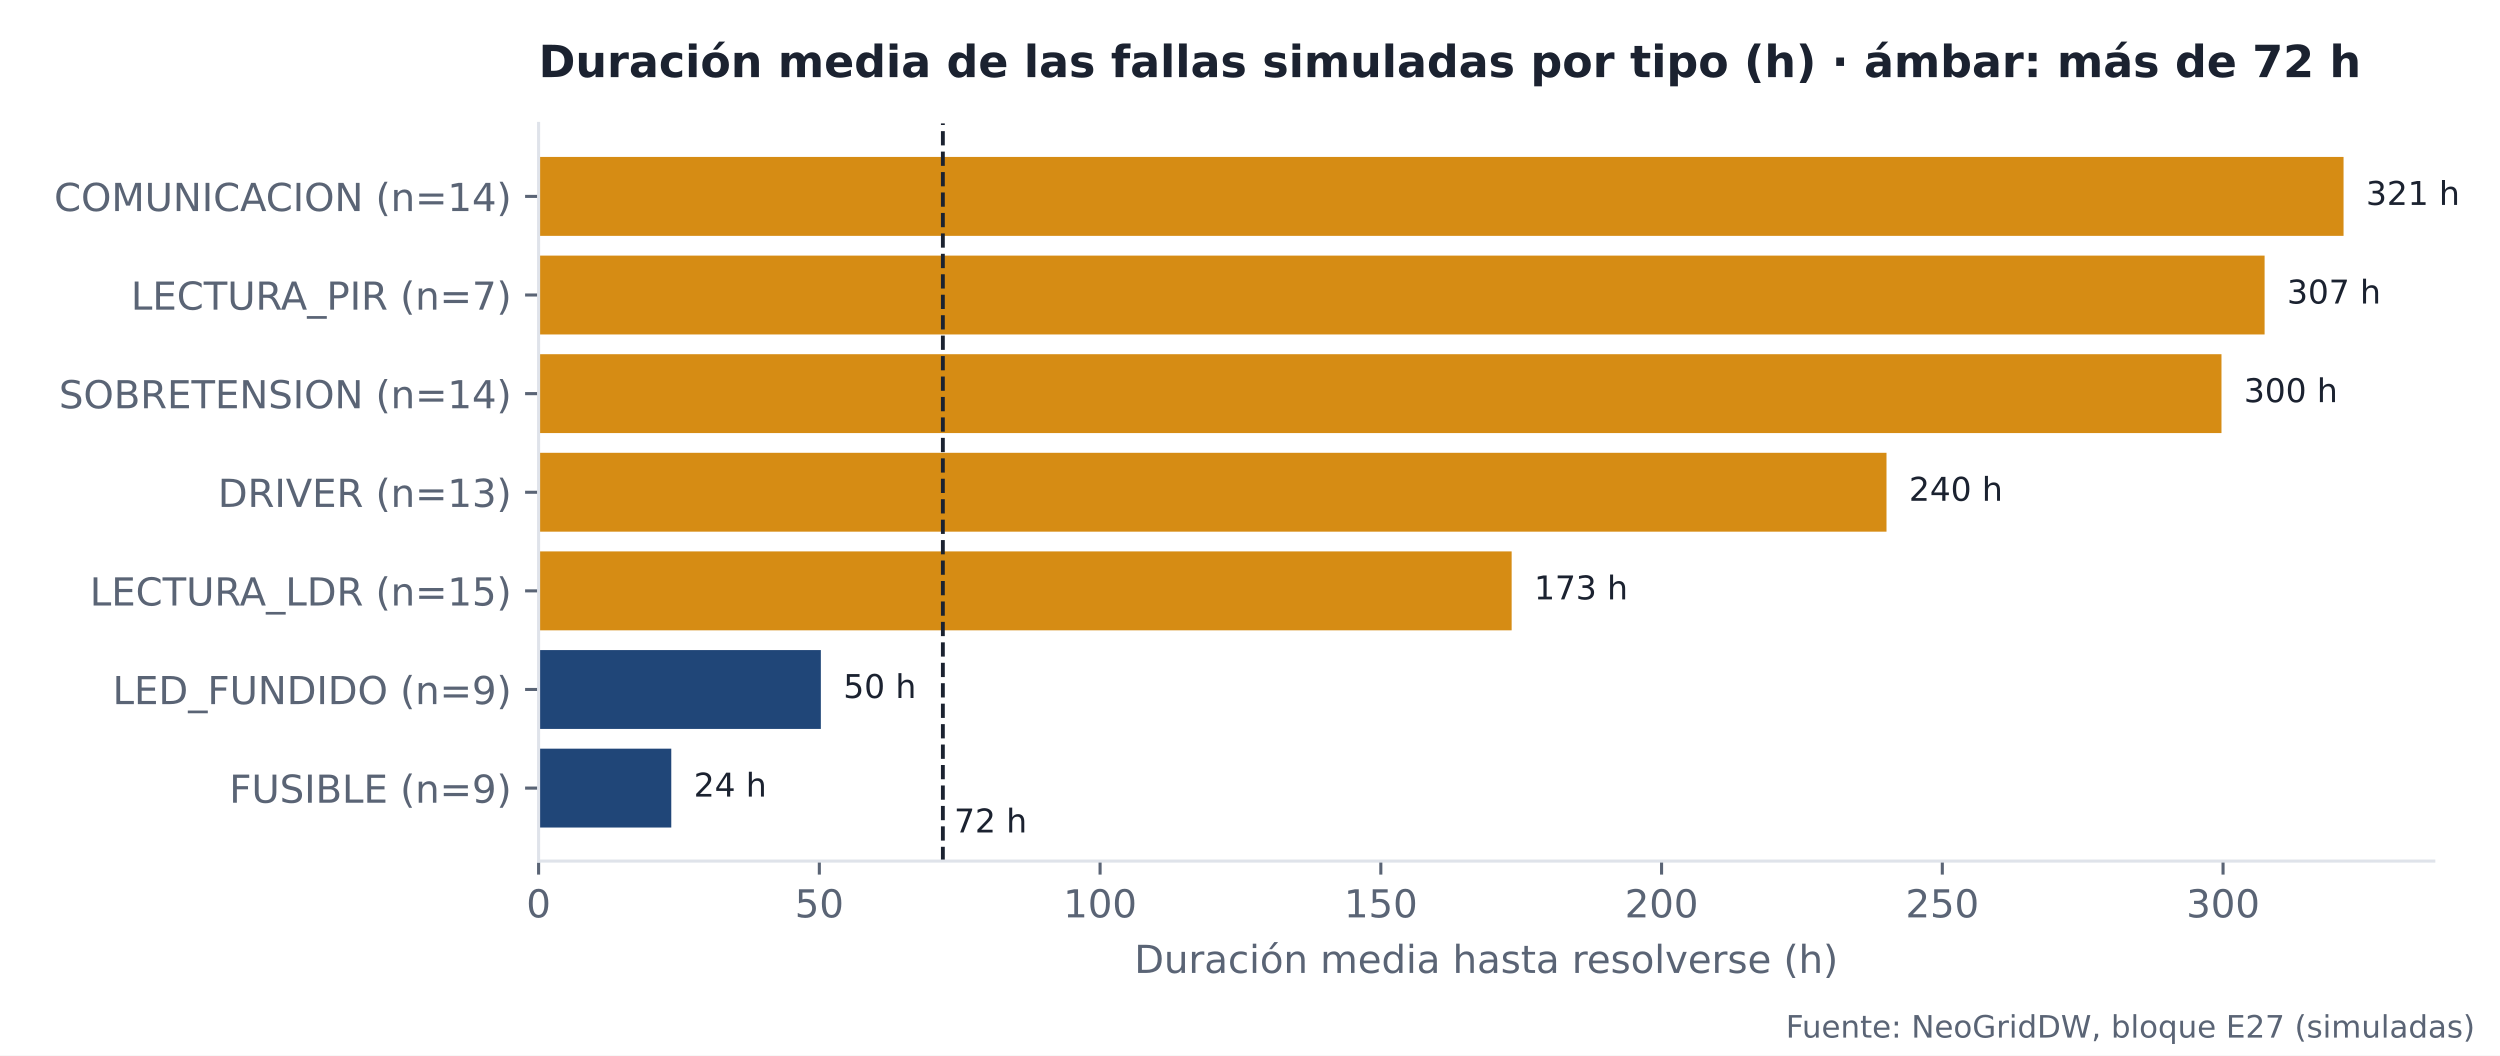
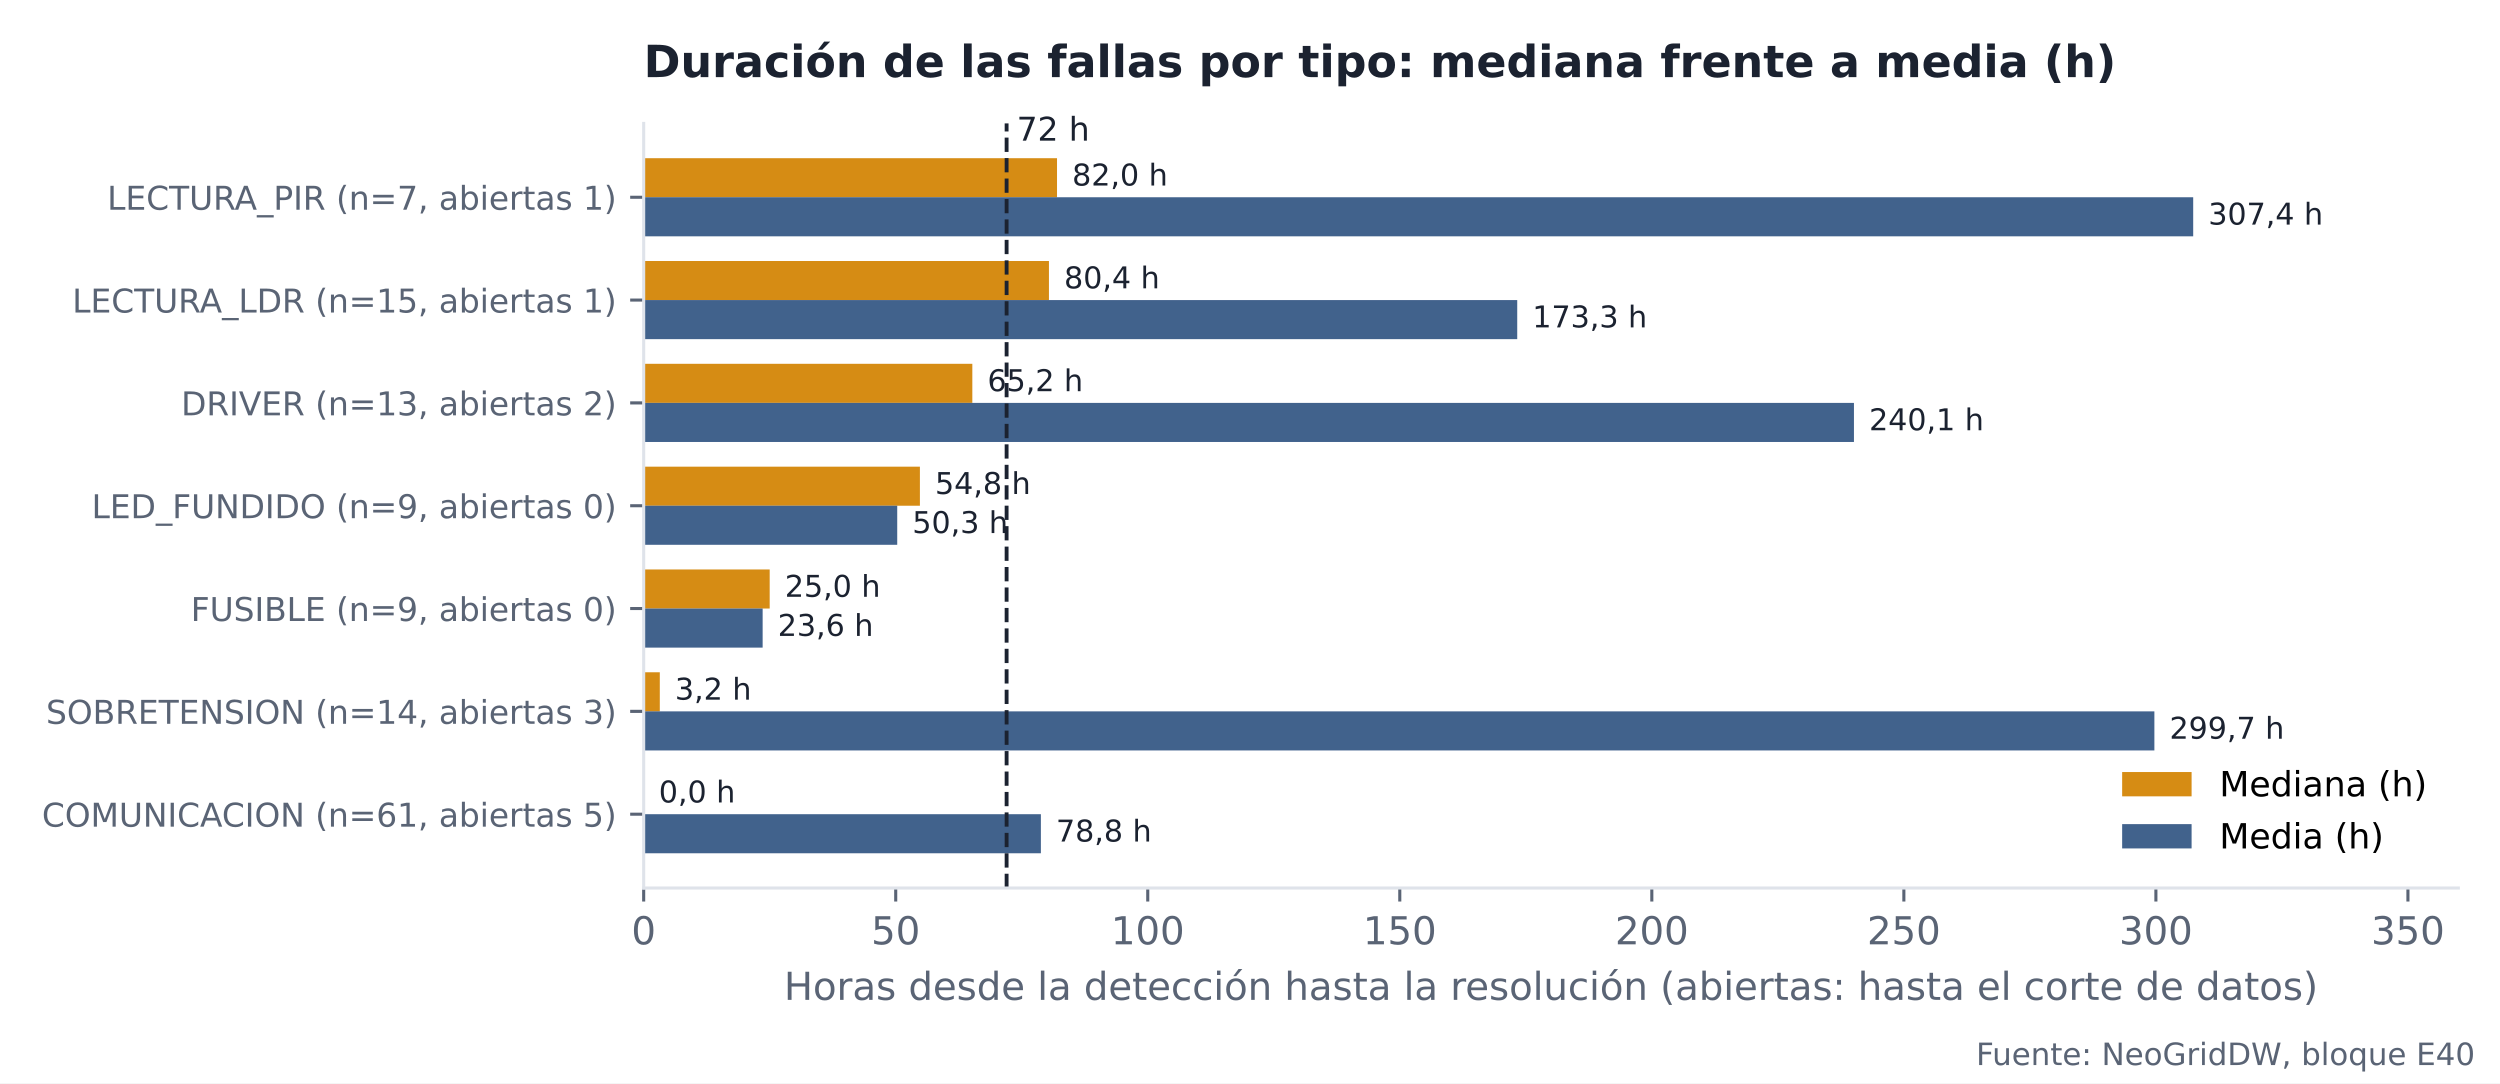
- <svg xmlns="http://www.w3.org/2000/svg" xmlns:xlink="http://www.w3.org/1999/xlink" width="648pt" height="273.6pt" viewBox="0 0 648 273.6" version="1.1">
+ <svg xmlns="http://www.w3.org/2000/svg" xmlns:xlink="http://www.w3.org/1999/xlink" width="648pt" height="280.8pt" viewBox="0 0 648 280.8" version="1.1">
  <defs>
    <style type="text/css">*{stroke-linejoin: round; stroke-linecap: butt}</style>
  </defs>
  <g id="figure_1">
    <g id="patch_1">
-       <path d="M 0 273.6  L 648 273.6  L 648 0  L 0 0  z " style="fill: #ffffff" />
+       <path d="M 0 280.8  L 648 280.8  L 648 0  L 0 0  z " style="fill: #ffffff" />
    </g>
    <g id="axes_1">
      <g id="patch_2">
-         <path d="M 139.604 223.191  L 630.84 223.191  L 630.84 31.991  L 139.604 31.991  z " style="fill: #ffffff" />
+         <path d="M 166.84 230.175  L 637.2 230.175  L 637.2 31.991  L 166.84 31.991  z " style="fill: #ffffff" />
      </g>
      <g id="patch_3">
-         <path d="M 139.604 61.131  L 607.448 61.131  L 607.448 40.682  L 139.604 40.682  z " clip-path="url(#p6b3ab828ce)" style="fill: #d68c14" />
+         <path d="M 166.84 51.127  L 273.978 51.127  L 273.978 41  L 166.84 41  z " clip-path="url(#p4e33ea60c9)" style="fill: #d68c14" />
      </g>
      <g id="patch_4">
-         <path d="M 139.604 86.693  L 586.986 86.693  L 586.986 66.244  L 139.604 66.244  z " clip-path="url(#p6b3ab828ce)" style="fill: #d68c14" />
+         <path d="M 166.84 77.779  L 271.887 77.779  L 271.887 67.652  L 166.84 67.652  z " clip-path="url(#p4e33ea60c9)" style="fill: #d68c14" />
      </g>
      <g id="patch_5">
-         <path d="M 139.604 112.254  L 575.808 112.254  L 575.808 91.805  L 139.604 91.805  z " clip-path="url(#p6b3ab828ce)" style="fill: #d68c14" />
+         <path d="M 166.84 104.431  L 252.027 104.431  L 252.027 94.303  L 166.84 94.303  z " clip-path="url(#p4e33ea60c9)" style="fill: #d68c14" />
      </g>
      <g id="patch_6">
-         <path d="M 139.604 137.816  L 488.981 137.816  L 488.981 117.366  L 139.604 117.366  z " clip-path="url(#p6b3ab828ce)" style="fill: #d68c14" />
+         <path d="M 166.84 131.083  L 238.439 131.083  L 238.439 120.955  L 166.84 120.955  z " clip-path="url(#p4e33ea60c9)" style="fill: #d68c14" />
      </g>
      <g id="patch_7">
-         <path d="M 139.604 163.377  L 391.82 163.377  L 391.82 142.928  L 139.604 142.928  z " clip-path="url(#p6b3ab828ce)" style="fill: #d68c14" />
+         <path d="M 166.84 157.735  L 199.504 157.735  L 199.504 147.607  L 166.84 147.607  z " clip-path="url(#p4e33ea60c9)" style="fill: #d68c14" />
      </g>
      <g id="patch_8">
-         <path d="M 139.604 188.939  L 212.765 188.939  L 212.765 168.489  L 139.604 168.489  z " clip-path="url(#p6b3ab828ce)" style="fill: #204678" />
+         <path d="M 166.84 184.387  L 171.021 184.387  L 171.021 174.259  L 166.84 174.259  z " clip-path="url(#p4e33ea60c9)" style="fill: #d68c14" />
      </g>
      <g id="patch_9">
-         <path d="M 139.604 214.5  L 173.994 214.5  L 173.994 194.051  L 139.604 194.051  z " clip-path="url(#p6b3ab828ce)" style="fill: #204678" />
+         <path d="M 166.84 211.039  L 166.84 211.039  L 166.84 200.911  L 166.84 200.911  z " clip-path="url(#p4e33ea60c9)" style="fill: #d68c14" />
+       </g>
+       <g id="patch_10">
+         <path d="M 166.84 61.255  L 568.475 61.255  L 568.475 51.127  L 166.84 51.127  z " clip-path="url(#p4e33ea60c9)" style="fill: #204678; opacity: 0.85" />
+       </g>
+       <g id="patch_11">
+         <path d="M 166.84 87.907  L 393.266 87.907  L 393.266 77.779  L 166.84 77.779  z " clip-path="url(#p4e33ea60c9)" style="fill: #204678; opacity: 0.85" />
+       </g>
+       <g id="patch_12">
+         <path d="M 166.84 114.559  L 480.544 114.559  L 480.544 104.431  L 166.84 104.431  z " clip-path="url(#p4e33ea60c9)" style="fill: #204678; opacity: 0.85" />
+       </g>
+       <g id="patch_13">
+         <path d="M 166.84 141.211  L 232.56 141.211  L 232.56 131.083  L 166.84 131.083  z " clip-path="url(#p4e33ea60c9)" style="fill: #204678; opacity: 0.85" />
+       </g>
+       <g id="patch_14">
+         <path d="M 166.84 167.863  L 197.675 167.863  L 197.675 157.735  L 166.84 157.735  z " clip-path="url(#p4e33ea60c9)" style="fill: #204678; opacity: 0.85" />
+       </g>
+       <g id="patch_15">
+         <path d="M 166.84 194.515  L 558.415 194.515  L 558.415 184.387  L 166.84 184.387  z " clip-path="url(#p4e33ea60c9)" style="fill: #204678; opacity: 0.85" />
+       </g>
+       <g id="patch_16">
+         <path d="M 166.84 221.167  L 269.797 221.167  L 269.797 211.039  L 166.84 211.039  z " clip-path="url(#p4e33ea60c9)" style="fill: #204678; opacity: 0.85" />
      </g>
      <g id="matplotlib.axis_1">
        <g id="xtick_1">
          <g id="line2d_1">
            <defs>
-               <path id="m8b67040151" d="M 0 0  L 0 3.5  " style="stroke: #5a6475; stroke-width: 0.8" />
+               <path id="me4e681ceb3" d="M 0 0  L 0 3.5  " style="stroke: #5a6475; stroke-width: 0.8" />
            </defs>
            <g>
-               <use xlink:href="#m8b67040151" x="139.604" y="223.191" style="fill: #5a6475; stroke: #5a6475; stroke-width: 0.8" />
+               <use xlink:href="#me4e681ceb3" x="166.84" y="230.175" style="fill: #5a6475; stroke: #5a6475; stroke-width: 0.8" />
            </g>
          </g>
          <g id="text_1">
-             <text style="font-size: 10px; font-family: 'DejaVu Sans'; text-anchor: middle; fill: #5a6475" x="139.604" y="237.789" transform="rotate(-0 139.6037 237.7886)">0</text>
+             <text style="font-size: 10px; font-family: 'DejaVu Sans'; text-anchor: middle; fill: #5a6475" x="166.84" y="244.773" transform="rotate(-0 166.84 244.7726)">0</text>
          </g>
        </g>
        <g id="xtick_2">
          <g id="line2d_2">
            <g>
-               <use xlink:href="#m8b67040151" x="212.372" y="223.191" style="fill: #5a6475; stroke: #5a6475; stroke-width: 0.8" />
+               <use xlink:href="#me4e681ceb3" x="232.168" y="230.175" style="fill: #5a6475; stroke: #5a6475; stroke-width: 0.8" />
            </g>
          </g>
          <g id="text_2">
-             <text style="font-size: 10px; font-family: 'DejaVu Sans'; text-anchor: middle; fill: #5a6475" x="212.372" y="237.789" transform="rotate(-0 212.3724 237.7886)">50</text>
+             <text style="font-size: 10px; font-family: 'DejaVu Sans'; text-anchor: middle; fill: #5a6475" x="232.168" y="244.773" transform="rotate(-0 232.1678 244.7726)">50</text>
          </g>
        </g>
        <g id="xtick_3">
          <g id="line2d_3">
            <g>
-               <use xlink:href="#m8b67040151" x="285.141" y="223.191" style="fill: #5a6475; stroke: #5a6475; stroke-width: 0.8" />
+               <use xlink:href="#me4e681ceb3" x="297.496" y="230.175" style="fill: #5a6475; stroke: #5a6475; stroke-width: 0.8" />
            </g>
          </g>
          <g id="text_3">
-             <text style="font-size: 10px; font-family: 'DejaVu Sans'; text-anchor: middle; fill: #5a6475" x="285.141" y="237.789" transform="rotate(-0 285.1411 237.7886)">100</text>
+             <text style="font-size: 10px; font-family: 'DejaVu Sans'; text-anchor: middle; fill: #5a6475" x="297.496" y="244.773" transform="rotate(-0 297.4956 244.7726)">100</text>
          </g>
        </g>
        <g id="xtick_4">
          <g id="line2d_4">
            <g>
-               <use xlink:href="#m8b67040151" x="357.91" y="223.191" style="fill: #5a6475; stroke: #5a6475; stroke-width: 0.8" />
+               <use xlink:href="#me4e681ceb3" x="362.823" y="230.175" style="fill: #5a6475; stroke: #5a6475; stroke-width: 0.8" />
            </g>
          </g>
          <g id="text_4">
-             <text style="font-size: 10px; font-family: 'DejaVu Sans'; text-anchor: middle; fill: #5a6475" x="357.91" y="237.789" transform="rotate(-0 357.9098 237.7886)">150</text>
+             <text style="font-size: 10px; font-family: 'DejaVu Sans'; text-anchor: middle; fill: #5a6475" x="362.823" y="244.773" transform="rotate(-0 362.8233 244.7726)">150</text>
          </g>
        </g>
        <g id="xtick_5">
          <g id="line2d_5">
            <g>
-               <use xlink:href="#m8b67040151" x="430.678" y="223.191" style="fill: #5a6475; stroke: #5a6475; stroke-width: 0.8" />
+               <use xlink:href="#me4e681ceb3" x="428.151" y="230.175" style="fill: #5a6475; stroke: #5a6475; stroke-width: 0.8" />
            </g>
          </g>
          <g id="text_5">
-             <text style="font-size: 10px; font-family: 'DejaVu Sans'; text-anchor: middle; fill: #5a6475" x="430.678" y="237.789" transform="rotate(-0 430.6785 237.7886)">200</text>
+             <text style="font-size: 10px; font-family: 'DejaVu Sans'; text-anchor: middle; fill: #5a6475" x="428.151" y="244.773" transform="rotate(-0 428.1511 244.7726)">200</text>
          </g>
        </g>
        <g id="xtick_6">
          <g id="line2d_6">
            <g>
-               <use xlink:href="#m8b67040151" x="503.447" y="223.191" style="fill: #5a6475; stroke: #5a6475; stroke-width: 0.8" />
+               <use xlink:href="#me4e681ceb3" x="493.479" y="230.175" style="fill: #5a6475; stroke: #5a6475; stroke-width: 0.8" />
            </g>
          </g>
          <g id="text_6">
-             <text style="font-size: 10px; font-family: 'DejaVu Sans'; text-anchor: middle; fill: #5a6475" x="503.447" y="237.789" transform="rotate(-0 503.4472 237.7886)">250</text>
+             <text style="font-size: 10px; font-family: 'DejaVu Sans'; text-anchor: middle; fill: #5a6475" x="493.479" y="244.773" transform="rotate(-0 493.4789 244.7726)">250</text>
          </g>
        </g>
        <g id="xtick_7">
          <g id="line2d_7">
            <g>
-               <use xlink:href="#m8b67040151" x="576.216" y="223.191" style="fill: #5a6475; stroke: #5a6475; stroke-width: 0.8" />
+               <use xlink:href="#me4e681ceb3" x="558.807" y="230.175" style="fill: #5a6475; stroke: #5a6475; stroke-width: 0.8" />
            </g>
          </g>
          <g id="text_7">
-             <text style="font-size: 10px; font-family: 'DejaVu Sans'; text-anchor: middle; fill: #5a6475" x="576.216" y="237.789" transform="rotate(-0 576.2158 237.7886)">300</text>
-           </g>
-         </g>
-         <g id="text_8">
-           <text style="font-size: 10px; font-family: 'DejaVu Sans'; text-anchor: middle; fill: #5a6475" x="385.222" y="252.189" transform="rotate(-0 385.2221 252.1893)">Duración media hasta resolverse (h)</text>
+             <text style="font-size: 10px; font-family: 'DejaVu Sans'; text-anchor: middle; fill: #5a6475" x="558.807" y="244.773" transform="rotate(-0 558.8067 244.7726)">300</text>
+           </g>
+         </g>
+         <g id="xtick_8">
+           <g id="line2d_8">
+             <g>
+               <use xlink:href="#me4e681ceb3" x="624.134" y="230.175" style="fill: #5a6475; stroke: #5a6475; stroke-width: 0.8" />
+             </g>
+           </g>
+           <g id="text_8">
+             <text style="font-size: 10px; font-family: 'DejaVu Sans'; text-anchor: middle; fill: #5a6475" x="624.134" y="244.773" transform="rotate(-0 624.1344 244.7726)">350</text>
+           </g>
+         </g>
+         <g id="text_9">
+           <text style="font-size: 10px; font-family: 'DejaVu Sans'; text-anchor: middle; fill: #5a6475" x="402.02" y="259.173" transform="rotate(-0 402.02 259.1733)">Horas desde la detección hasta la resolución (abiertas: hasta el corte de datos)</text>
        </g>
      </g>
      <g id="matplotlib.axis_2">
        <g id="ytick_1">
-           <g id="line2d_8">
+           <g id="line2d_9">
            <defs>
-               <path id="m9b91c74725" d="M 0 0  L -3.5 0  " style="stroke: #5a6475; stroke-width: 0.8" />
+               <path id="m020f4e1fda" d="M 0 0  L -3.5 0  " style="stroke: #5a6475; stroke-width: 0.8" />
            </defs>
            <g>
-               <use xlink:href="#m9b91c74725" x="139.604" y="50.907" style="fill: #5a6475; stroke: #5a6475; stroke-width: 0.8" />
-             </g>
-           </g>
-           <g id="text_9">
-             <text style="font-size: 10px; font-family: 'DejaVu Sans'; text-anchor: end; fill: #5a6475" x="132.604" y="54.706" transform="rotate(-0 132.6037 54.70555)">COMUNICACION  (n=14)</text>
+               <use xlink:href="#m020f4e1fda" x="166.84" y="51.127" style="fill: #5a6475; stroke: #5a6475; stroke-width: 0.8" />
+             </g>
+           </g>
+           <g id="text_10">
+             <text style="font-size: 8.5px; font-family: 'DejaVu Sans'; text-anchor: end; fill: #5a6475" x="159.84" y="54.357" transform="rotate(-0 159.84 54.35666)">LECTURA_PIR (n=7, abiertas 1)</text>
          </g>
        </g>
        <g id="ytick_2">
-           <g id="line2d_9">
-             <g>
-               <use xlink:href="#m9b91c74725" x="139.604" y="76.468" style="fill: #5a6475; stroke: #5a6475; stroke-width: 0.8" />
-             </g>
-           </g>
-           <g id="text_10">
-             <text style="font-size: 10px; font-family: 'DejaVu Sans'; text-anchor: end; fill: #5a6475" x="132.604" y="80.267" transform="rotate(-0 132.6037 80.267)">LECTURA_PIR  (n=7)</text>
+           <g id="line2d_10">
+             <g>
+               <use xlink:href="#m020f4e1fda" x="166.84" y="77.779" style="fill: #5a6475; stroke: #5a6475; stroke-width: 0.8" />
+             </g>
+           </g>
+           <g id="text_11">
+             <text style="font-size: 8.5px; font-family: 'DejaVu Sans'; text-anchor: end; fill: #5a6475" x="159.84" y="81.009" transform="rotate(-0 159.84 81.00858)">LECTURA_LDR (n=15, abiertas 1)</text>
          </g>
        </g>
        <g id="ytick_3">
-           <g id="line2d_10">
-             <g>
-               <use xlink:href="#m9b91c74725" x="139.604" y="102.03" style="fill: #5a6475; stroke: #5a6475; stroke-width: 0.8" />
-             </g>
-           </g>
-           <g id="text_11">
-             <text style="font-size: 10px; font-family: 'DejaVu Sans'; text-anchor: end; fill: #5a6475" x="132.604" y="105.828" transform="rotate(-0 132.6037 105.8285)">SOBRETENSION  (n=14)</text>
+           <g id="line2d_11">
+             <g>
+               <use xlink:href="#m020f4e1fda" x="166.84" y="104.431" style="fill: #5a6475; stroke: #5a6475; stroke-width: 0.8" />
+             </g>
+           </g>
+           <g id="text_12">
+             <text style="font-size: 8.5px; font-family: 'DejaVu Sans'; text-anchor: end; fill: #5a6475" x="159.84" y="107.66" transform="rotate(-0 159.84 107.6605)">DRIVER (n=13, abiertas 2)</text>
          </g>
        </g>
        <g id="ytick_4">
-           <g id="line2d_11">
-             <g>
-               <use xlink:href="#m9b91c74725" x="139.604" y="127.591" style="fill: #5a6475; stroke: #5a6475; stroke-width: 0.8" />
-             </g>
-           </g>
-           <g id="text_12">
-             <text style="font-size: 10px; font-family: 'DejaVu Sans'; text-anchor: end; fill: #5a6475" x="132.604" y="131.39" transform="rotate(-0 132.6037 131.3899)">DRIVER  (n=13)</text>
+           <g id="line2d_12">
+             <g>
+               <use xlink:href="#m020f4e1fda" x="166.84" y="131.083" style="fill: #5a6475; stroke: #5a6475; stroke-width: 0.8" />
+             </g>
+           </g>
+           <g id="text_13">
+             <text style="font-size: 8.5px; font-family: 'DejaVu Sans'; text-anchor: end; fill: #5a6475" x="159.84" y="134.312" transform="rotate(-0 159.84 134.3124)">LED_FUNDIDO (n=9, abiertas 0)</text>
          </g>
        </g>
        <g id="ytick_5">
-           <g id="line2d_12">
-             <g>
-               <use xlink:href="#m9b91c74725" x="139.604" y="153.153" style="fill: #5a6475; stroke: #5a6475; stroke-width: 0.8" />
-             </g>
-           </g>
-           <g id="text_13">
-             <text style="font-size: 10px; font-family: 'DejaVu Sans'; text-anchor: end; fill: #5a6475" x="132.604" y="156.951" transform="rotate(-0 132.6037 156.9514)">LECTURA_LDR  (n=15)</text>
+           <g id="line2d_13">
+             <g>
+               <use xlink:href="#m020f4e1fda" x="166.84" y="157.735" style="fill: #5a6475; stroke: #5a6475; stroke-width: 0.8" />
+             </g>
+           </g>
+           <g id="text_14">
+             <text style="font-size: 8.5px; font-family: 'DejaVu Sans'; text-anchor: end; fill: #5a6475" x="159.84" y="160.964" transform="rotate(-0 159.84 160.9643)">FUSIBLE (n=9, abiertas 0)</text>
          </g>
        </g>
        <g id="ytick_6">
-           <g id="line2d_13">
-             <g>
-               <use xlink:href="#m9b91c74725" x="139.604" y="178.714" style="fill: #5a6475; stroke: #5a6475; stroke-width: 0.8" />
-             </g>
-           </g>
-           <g id="text_14">
-             <text style="font-size: 10px; font-family: 'DejaVu Sans'; text-anchor: end; fill: #5a6475" x="132.604" y="182.513" transform="rotate(-0 132.6037 182.5128)">LED_FUNDIDO  (n=9)</text>
+           <g id="line2d_14">
+             <g>
+               <use xlink:href="#m020f4e1fda" x="166.84" y="184.387" style="fill: #5a6475; stroke: #5a6475; stroke-width: 0.8" />
+             </g>
+           </g>
+           <g id="text_15">
+             <text style="font-size: 8.5px; font-family: 'DejaVu Sans'; text-anchor: end; fill: #5a6475" x="159.84" y="187.616" transform="rotate(-0 159.84 187.6162)">SOBRETENSION (n=14, abiertas 3)</text>
          </g>
        </g>
        <g id="ytick_7">
-           <g id="line2d_14">
-             <g>
-               <use xlink:href="#m9b91c74725" x="139.604" y="204.275" style="fill: #5a6475; stroke: #5a6475; stroke-width: 0.8" />
-             </g>
-           </g>
-           <g id="text_15">
-             <text style="font-size: 10px; font-family: 'DejaVu Sans'; text-anchor: end; fill: #5a6475" x="132.604" y="208.074" transform="rotate(-0 132.6037 208.0743)">FUSIBLE  (n=9)</text>
-           </g>
-         </g>
-       </g>
-       <g id="line2d_15">
-         <path d="M 244.391 223.191  L 244.391 31.991  " clip-path="url(#p6b3ab828ce)" style="fill: none; stroke-dasharray: 3.7,1.6; stroke-dashoffset: 0; stroke: #1b2230" />
-       </g>
-       <g id="patch_10">
-         <path d="M 139.604 223.191  L 139.604 31.991  " style="fill: none; stroke: #dfe3ea; stroke-width: 0.8; stroke-linejoin: miter; stroke-linecap: square" />
-       </g>
-       <g id="patch_11">
-         <path d="M 139.604 223.191  L 630.84 223.191  " style="fill: none; stroke: #dfe3ea; stroke-width: 0.8; stroke-linejoin: miter; stroke-linecap: square" />
-       </g>
-       <g id="text_16">
-         <text style="font-size: 8.5px; font-family: 'DejaVu Sans'; text-anchor: start; fill: #1b2230" x="247.301" y="215.778" transform="rotate(-0 247.3014 215.7781)">72 h</text>
+           <g id="line2d_15">
+             <g>
+               <use xlink:href="#m020f4e1fda" x="166.84" y="211.039" style="fill: #5a6475; stroke: #5a6475; stroke-width: 0.8" />
+             </g>
+           </g>
+           <g id="text_16">
+             <text style="font-size: 8.5px; font-family: 'DejaVu Sans'; text-anchor: end; fill: #5a6475" x="159.84" y="214.268" transform="rotate(-0 159.84 214.2682)">COMUNICACION (n=61, abiertas 5)</text>
+           </g>
+         </g>
+       </g>
+       <g id="line2d_16">
+         <path d="M 260.912 230.175  L 260.912 31.991  " clip-path="url(#p4e33ea60c9)" style="fill: none; stroke-dasharray: 3.7,1.6; stroke-dashoffset: 0; stroke: #1b2230" />
+       </g>
+       <g id="patch_17">
+         <path d="M 166.84 230.175  L 166.84 31.991  " style="fill: none; stroke: #dfe3ea; stroke-width: 0.8; stroke-linejoin: miter; stroke-linecap: square" />
+       </g>
+       <g id="patch_18">
+         <path d="M 166.84 230.175  L 637.2 230.175  " style="fill: none; stroke: #dfe3ea; stroke-width: 0.8; stroke-linejoin: miter; stroke-linecap: square" />
      </g>
      <g id="text_17">
-         <text style="font-size: 8.5px; font-family: 'DejaVu Sans'; text-anchor: start; fill: #1b2230" x="613.27" y="53.115" transform="rotate(-0 613.2696 53.11506)">321 h</text>
+         <text style="font-size: 7.8px; font-family: 'DejaVu Sans'; text-anchor: start; fill: #1b2230" x="277.897" y="48.09" transform="rotate(-0 277.8972 48.08994)">82,0 h</text>
      </g>
      <g id="text_18">
-         <text style="font-size: 8.5px; font-family: 'DejaVu Sans'; text-anchor: start; fill: #1b2230" x="592.807" y="78.677" transform="rotate(-0 592.8071 78.67651)">307 h</text>
+         <text style="font-size: 7.8px; font-family: 'DejaVu Sans'; text-anchor: start; fill: #1b2230" x="572.395" y="58.218" transform="rotate(-0 572.3948 58.21767)">307,4 h</text>
      </g>
      <g id="text_19">
-         <text style="font-size: 8.5px; font-family: 'DejaVu Sans'; text-anchor: start; fill: #1b2230" x="581.63" y="104.238" transform="rotate(-0 581.6298 104.238)">300 h</text>
+         <text style="font-size: 7.8px; font-family: 'DejaVu Sans'; text-anchor: start; fill: #1b2230" x="275.807" y="74.742" transform="rotate(-0 275.8067 74.74186)">80,4 h</text>
      </g>
      <g id="text_20">
-         <text style="font-size: 8.5px; font-family: 'DejaVu Sans'; text-anchor: start; fill: #1b2230" x="494.802" y="129.799" transform="rotate(-0 494.8022 129.7994)">240 h</text>
+         <text style="font-size: 7.8px; font-family: 'DejaVu Sans'; text-anchor: start; fill: #1b2230" x="397.186" y="84.87" transform="rotate(-0 397.1857 84.86959)">173,3 h</text>
      </g>
      <g id="text_21">
-         <text style="font-size: 8.5px; font-family: 'DejaVu Sans'; text-anchor: start; fill: #1b2230" x="397.641" y="155.361" transform="rotate(-0 397.6415 155.3609)">173 h</text>
+         <text style="font-size: 7.8px; font-family: 'DejaVu Sans'; text-anchor: start; fill: #1b2230" x="255.947" y="101.394" transform="rotate(-0 255.9471 101.3938)">65,2 h</text>
      </g>
      <g id="text_22">
-         <text style="font-size: 8.5px; font-family: 'DejaVu Sans'; text-anchor: start; fill: #1b2230" x="218.587" y="180.922" transform="rotate(-0 218.5869 180.9223)">50 h</text>
+         <text style="font-size: 7.8px; font-family: 'DejaVu Sans'; text-anchor: start; fill: #1b2230" x="484.464" y="111.522" transform="rotate(-0 484.4637 111.5215)">240,1 h</text>
      </g>
      <g id="text_23">
-         <text style="font-size: 8.5px; font-family: 'DejaVu Sans'; text-anchor: start; fill: #1b2230" x="179.816" y="206.484" transform="rotate(-0 179.8157 206.4838)">24 h</text>
+         <text style="font-size: 7.8px; font-family: 'DejaVu Sans'; text-anchor: start; fill: #1b2230" x="242.359" y="128.046" transform="rotate(-0 242.3589 128.0457)">54,8 h</text>
      </g>
      <g id="text_24">
-         <text style="font-weight: 700; font-size: 11.5px; font-family: 'DejaVu Sans'; text-anchor: start; fill: #1b2230" x="139.604" y="19.991" transform="rotate(-0 139.6037 19.99125)">Duración media de las fallas simuladas por tipo (h) · ámbar: más de 72 h</text>
+         <text style="font-size: 7.8px; font-family: 'DejaVu Sans'; text-anchor: start; fill: #1b2230" x="236.479" y="138.173" transform="rotate(-0 236.4794 138.1734)">50,3 h</text>
+       </g>
+       <g id="text_25">
+         <text style="font-size: 7.8px; font-family: 'DejaVu Sans'; text-anchor: start; fill: #1b2230" x="203.424" y="154.698" transform="rotate(-0 203.4236 154.6976)">25,0 h</text>
+       </g>
+       <g id="text_26">
+         <text style="font-size: 7.8px; font-family: 'DejaVu Sans'; text-anchor: start; fill: #1b2230" x="201.594" y="164.825" transform="rotate(-0 201.5944 164.8253)">23,6 h</text>
+       </g>
+       <g id="text_27">
+         <text style="font-size: 7.8px; font-family: 'DejaVu Sans'; text-anchor: start; fill: #1b2230" x="174.941" y="181.35" transform="rotate(-0 174.9406 181.3495)">3,2 h</text>
+       </g>
+       <g id="text_28">
+         <text style="font-size: 7.8px; font-family: 'DejaVu Sans'; text-anchor: start; fill: #1b2230" x="562.334" y="191.477" transform="rotate(-0 562.3344 191.4773)">299,7 h</text>
+       </g>
+       <g id="text_29">
+         <text style="font-size: 7.8px; font-family: 'DejaVu Sans'; text-anchor: start; fill: #1b2230" x="170.76" y="208.001" transform="rotate(-0 170.7597 208.0014)">0,0 h</text>
+       </g>
+       <g id="text_30">
+         <text style="font-size: 7.8px; font-family: 'DejaVu Sans'; text-anchor: start; fill: #1b2230" x="273.716" y="218.129" transform="rotate(-0 273.7162 218.1292)">78,8 h</text>
+       </g>
+       <g id="text_31">
+         <text style="font-size: 8.5px; font-family: 'DejaVu Sans'; text-anchor: start; fill: #1b2230" x="263.525" y="36.469" transform="rotate(-0 263.5251 36.46877)">72 h</text>
+       </g>
+       <g id="text_32">
+         <text style="font-weight: 700; font-size: 11.5px; font-family: 'DejaVu Sans'; text-anchor: start; fill: #1b2230" x="166.84" y="19.991" transform="rotate(-0 166.84 19.99125)">Duración de las fallas por tipo: mediana frente a media (h)</text>
+       </g>
+       <g id="legend_1">
+         <g id="patch_19">
+           <path d="M 550.062 206.412  L 568.062 206.412  L 568.062 200.112  L 550.062 200.112  z " style="fill: #d68c14" />
+         </g>
+         <g id="text_33">
+           <text style="font-size: 9px; font-family: 'DejaVu Sans'; text-anchor: start" x="575.262" y="206.412" transform="rotate(-0 575.2617 206.4121)">Mediana (h)</text>
+         </g>
+         <g id="patch_20">
+           <path d="M 550.062 219.913  L 568.062 219.913  L 568.062 213.613  L 550.062 213.613  z " style="fill: #204678; opacity: 0.85" />
+         </g>
+         <g id="text_34">
+           <text style="font-size: 9px; font-family: 'DejaVu Sans'; text-anchor: start" x="575.262" y="219.913" transform="rotate(-0 575.2617 219.9128)">Media (h)</text>
+         </g>
      </g>
    </g>
-     <g id="text_25">
-       <text style="font-size: 8px; font-family: 'DejaVu Sans'; text-anchor: end; fill: #5a6475" x="641.52" y="268.942" transform="rotate(-0 641.52 268.9421)">Fuente: NeoGridDW, bloque E27 (simuladas)</text>
+     <g id="text_35">
+       <text style="font-size: 8px; font-family: 'DejaVu Sans'; text-anchor: end; fill: #5a6475" x="641.52" y="276.07" transform="rotate(-0 641.52 276.0701)">Fuente: NeoGridDW, bloque E40</text>
    </g>
  </g>
  <defs>
-     <clipPath id="p6b3ab828ce">
-       <rect x="139.604" y="31.991" width="491.237" height="191.2" />
+     <clipPath id="p4e33ea60c9">
+       <rect x="166.84" y="31.991" width="470.36" height="198.184" />
    </clipPath>
  </defs>
</svg>
